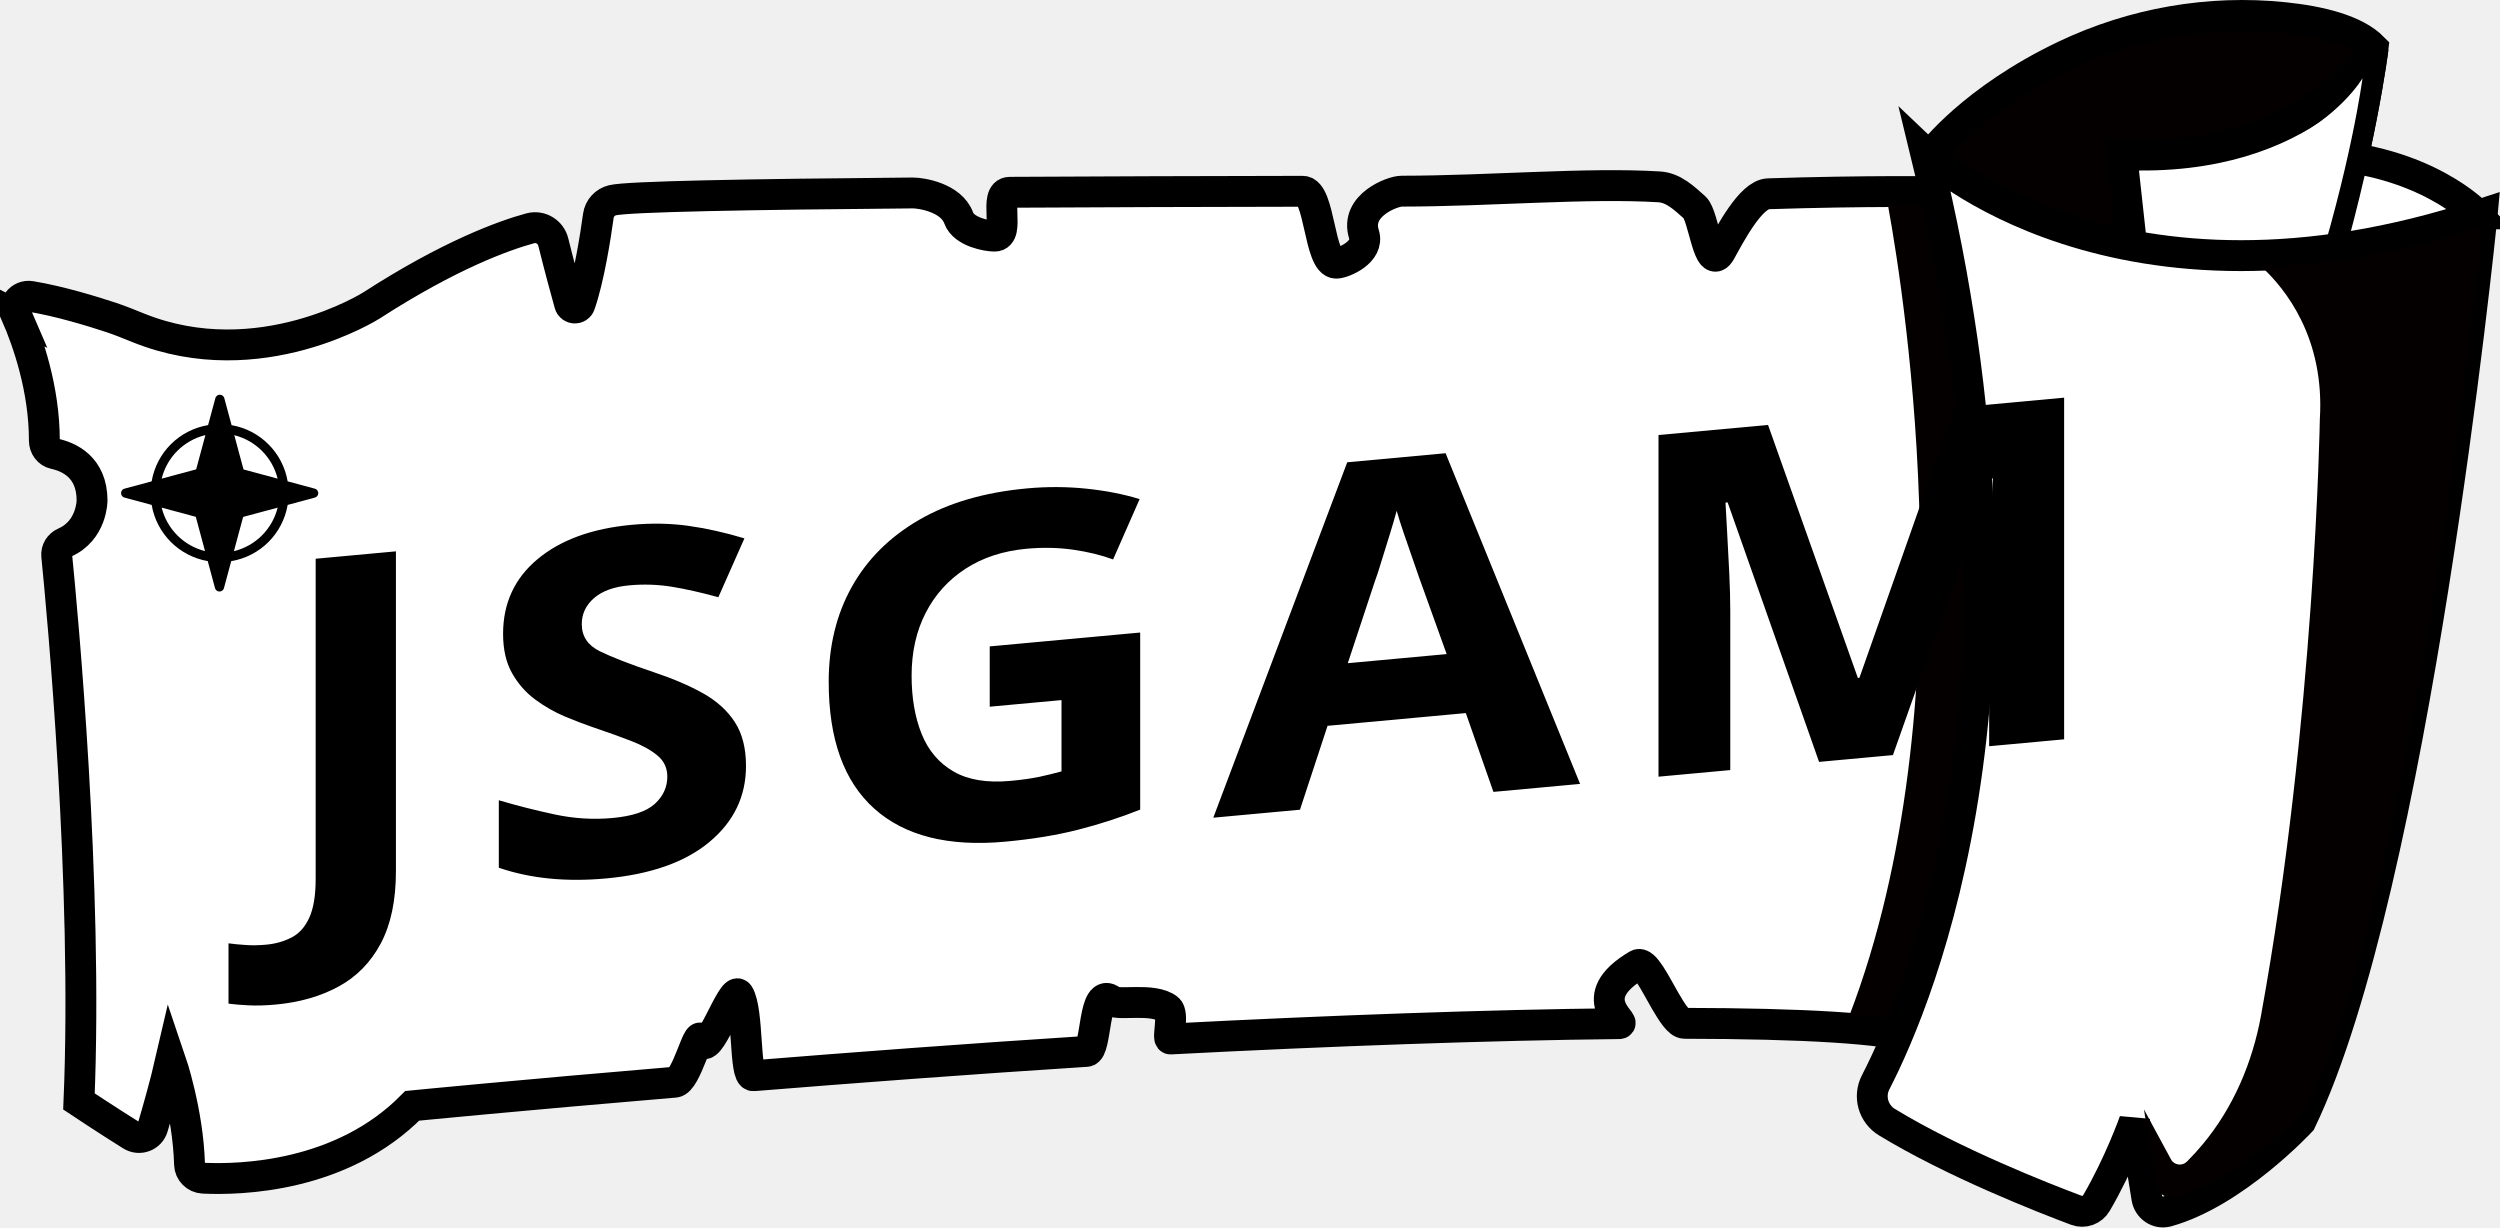
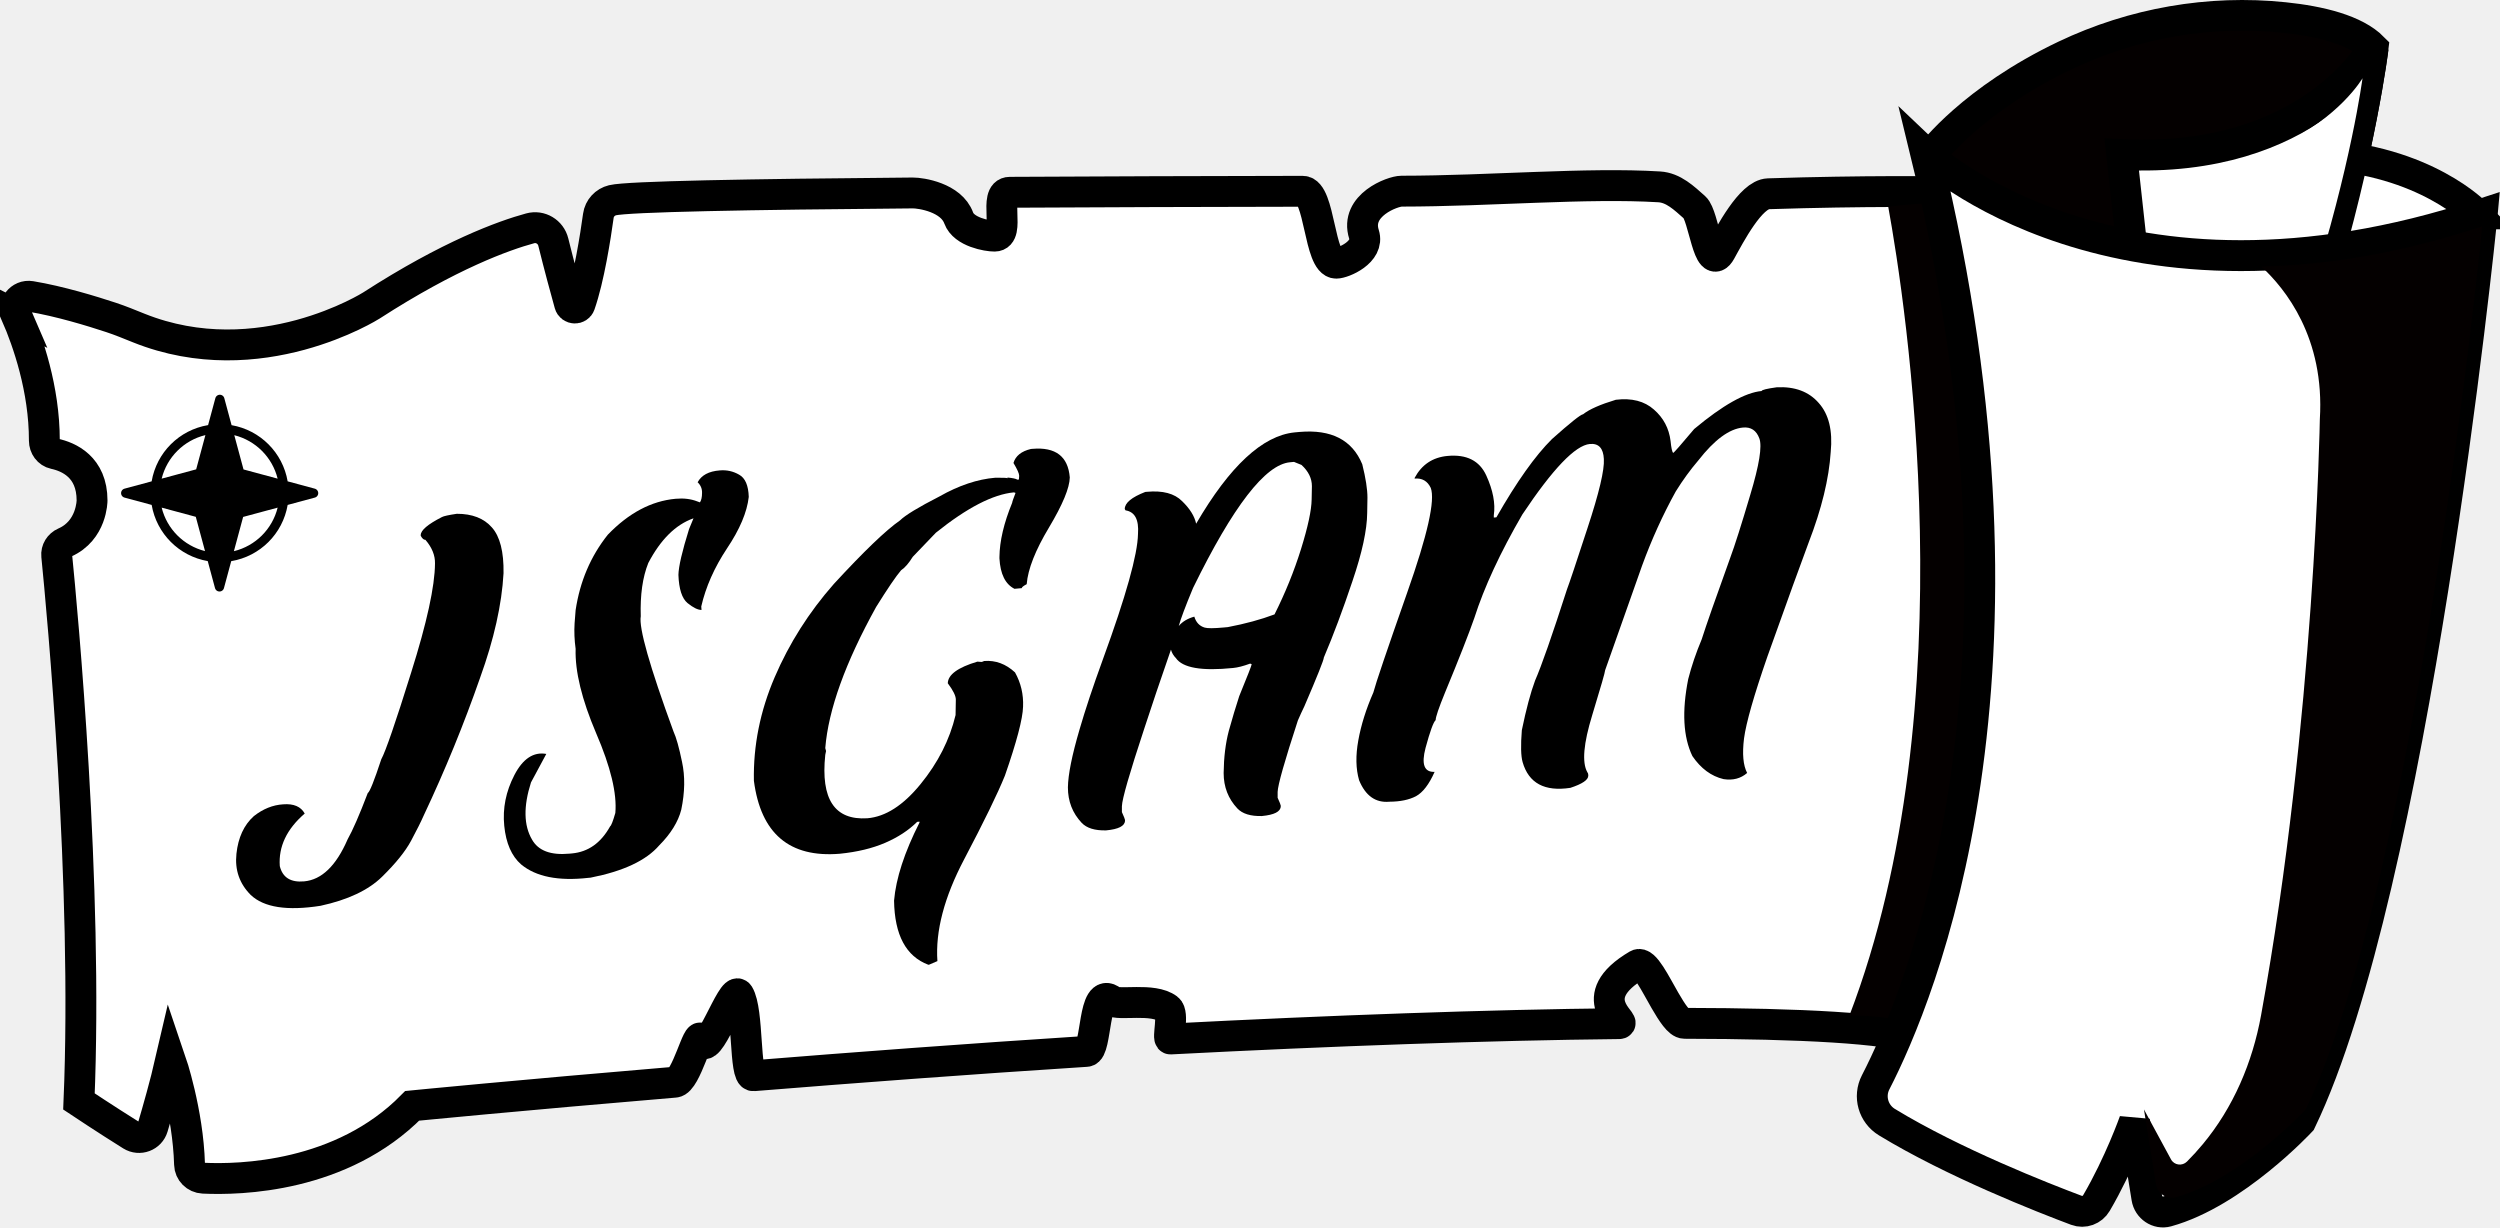
<svg xmlns="http://www.w3.org/2000/svg" xmlns:ns1="http://www.openswatchbook.org/uri/2009/osb" xmlns:xlink="http://www.w3.org/1999/xlink" enable-background="new 0 0 512 512" height="232.811" id="Spell_x5F_Scroll" version="1.1" viewBox="0 0 474.186 232.811" width="474.186" xml:space="preserve">
  <defs id="defs59">
    <linearGradient id="linearGradient887" ns1:paint="solid">
      <stop style="stop-color:#ffddcd;stop-opacity:1;" offset="0" id="stop885" />
    </linearGradient>
  </defs>
  <linearGradient gradientUnits="userSpaceOnUse" id="SVGID_1_" x1="65.335" x2="367.386" y1="188.097" y2="393.308">
    <stop offset="0.01" style="stop-color:#FFDDCD" id="stop2" />
    <stop offset="1" style="stop-color:#F79A80" id="stop4" />
  </linearGradient>
  <linearGradient gradientUnits="userSpaceOnUse" id="SVGID_2_" x1="286.225" x2="562.913" y1="204.067" y2="468.458" xlink:href="#SVGID_1_">
    <stop offset="0.01" style="stop-color:#FFDDCD" id="stop45" />
    <stop offset="1" style="stop-color:#F79A80" id="stop47" />
  </linearGradient>
-   <flowRoot xml:space="preserve" id="flowRoot1077" style="font-style:normal;font-weight:normal;font-size:40px;line-height:1.25;font-family:sans-serif;letter-spacing:0px;word-spacing:0px;fill:#000000;fill-opacity:1;stroke:none" transform="translate(-19.95246,-104.8927)">
-     <flowRegion id="flowRegion1079">
-       <rect id="rect1081" width="470.78" height="162.712" x="190.915" y="193.085" />
-     </flowRegion>
-     <flowPara id="flowPara1083" />
-   </flowRoot>
-   <g id="g1167" transform="matrix(0.5854264,0,0,0.5854264,-26.84259,-20.45671)">
-     <g id="g1202" transform="translate(-5.558747,-22.23499)">
-       <g id="g857">
-         <g id="g871">
-           <path d="m 56.727,159.284 c 3.669,8.513 9.077,23.904 9.053,40.645 -0.003,2.011 1.292,3.834 3.258,4.256 4.574,0.979 12.198,4.247 12.198,15.139 0,0 0,9.762 -8.884,13.65 -1.684,0.736 -2.75,2.422 -2.567,4.25 1.805,18.046 10.158,106.854 7.208,176.821 0,0 8.652,5.768 16.974,10.964 2.614,1.632 6.063,0.344 6.936,-2.611 1.631,-5.515 4.064,-14.063 5.793,-21.555 0,0 5.652,16.554 6.122,33.596 0.067,2.421 2.012,4.35 4.432,4.465 11.832,0.563 44.852,-0.203 67.712,-23.444 0,0 34.267,-3.382 85.134,-7.66 3.657,-0.308 7.636,-17.551 8.511,-13.817 1.745,7.449 10.17,-17.782 12.14,-14.555 3.243,5.313 1.75,26.52 4.76,26.277 32.457,-2.622 69.6,-5.414 107.931,-7.883 3.459,-0.223 1.978,-21.499 8.233,-16.389 2.059,1.682 13.212,-1.106 18.105,2.573 2.088,1.569 -0.266,9.853 0.871,9.794 51.821,-2.683 103.136,-4.529 145.348,-4.971 2.753,-0.029 -12.22,-8.381 5.972,-19.052 2.208,-1.295 5.797,6.233 8.889,11.559 2.292,3.949 4.504,7.39 6.3,7.393 37.934,0.062 65.729,1.561 75.338,5.028 0,0 57.257,-103.985 7.382,-274.456 0,0 -24.227,-0.364 -55.547,0.657 -5.703,0.186 -12.44,13.218 -15.467,18.675 -3.904,7.037 -5.407,-11.597 -8.387,-14.239 -3.437,-3.049 -6.876,-6.395 -11.491,-6.675 -23.517,-1.426 -54.693,1.373 -83.492,1.395 -2.853,0.002 -15.164,4.544 -12.161,13.985 1.836,5.771 -6.786,9.349 -8.99,9.352 -5.586,0.007 -5.229,-23.308 -10.847,-23.298 -32.351,0.053 -64.97,0.154 -94.927,0.326 -5.527,0.032 0.426,14.168 -4.902,14.204 -2.306,0.016 -9.983,-1.29 -11.643,-5.878 -2.4,-6.633 -12.178,-8.132 -14.912,-8.11 -53.015,0.436 -92.319,1.166 -97.235,2.362 -2.428,0.591 -4.262,2.57 -4.603,5.045 -0.921,6.686 -3.036,20.308 -5.986,28.737 -0.559,1.599 -2.856,1.497 -3.31,-0.134 -1.31,-4.705 -3.392,-12.349 -5.303,-20.092 -0.825,-3.34 -4.181,-5.364 -7.5,-4.457 -8.589,2.348 -26.073,8.633 -51.411,24.99 0,0 -36.283,23.009 -75.414,7.301 -2.973,-1.193 -5.908,-2.412 -8.949,-3.419 -6.126,-2.027 -16.693,-5.262 -26.005,-6.807 -3.394,-0.564 -6.028,2.905 -4.665,6.064 z" id="path7" style="opacity:1;fill:#ffffff;fill-opacity:1;stroke:#000000;stroke-width:10;stroke-miterlimit:4;stroke-dasharray:none;stroke-opacity:1" />
-           <g id="g1057" transform="translate(400)">
-             <path style="fill:#040000;fill-opacity:1;stroke:none;stroke-width:0.983;stroke-opacity:1" id="path9" d="m 275.369,390.112 c 0,0 57.906,-102.491 8.031,-267.287 0,0 -8.926,-0.109 -20.213,1.34 5.65,31.035 25.88,161.602 -12.577,262.044 8.101,-0.104 16.456,1.006 24.759,3.903 z" />
-             <path style="fill:#040000;fill-opacity:1;stroke:#000000;stroke-width:9.931;stroke-miterlimit:4;stroke-dasharray:none;stroke-opacity:1" id="path37" d="m 277.374,106.938 c 0,0 13.024,-17.457 43.094,-31.779 22.094,-10.522 46.727,-14.84 71.01,-12.31 11.631,1.212 23.054,3.977 28.821,9.825 0,0 -3.932,32.563 -17.695,79.082 -9.9e-4,0 -95.138,9.381 -125.23,-44.818 z" />
-             <path style="fill:#ffffff;fill-opacity:1;stroke:#000000;stroke-width:9.857;stroke-miterlimit:4;stroke-dasharray:none;stroke-opacity:1" id="path41" d="m 453.89,126.531 c 0,0 -16.632,-17.622 -51.508,-19.271 l -8.155,45.116 c 9.7e-4,0 47.563,-1.071 59.662,-25.845 z" />
-             <path style="fill:#ffffff;fill-opacity:1;stroke:#000000;stroke-width:10;stroke-miterlimit:4;stroke-dasharray:none;stroke-opacity:1" id="path39" d="m 338.829,107.26 4.513,41.156 c 30.76,6.067 59.014,3.339 59.014,3.339 13.956,-46.519 17.943,-79.081 17.943,-79.081 0,0 -20.267,37.549 -81.47,34.586 z" />
-             <path style="fill:#ffffff;fill-opacity:1;stroke:none;stroke-width:0.906;stroke-opacity:1" id="path43" d="m 390.135,104.269 c -2.678,12.73 -8.835,31.363 -23.752,47.39 19.186,1.471 33.67,0.17 33.67,0.17 13.063,-40.768 16.794,-69.305 16.794,-69.305 0,0 -7.355,12.744 -26.712,21.745 z" />
-             <path style="fill:#ffffff;fill-opacity:1;stroke:#000000;stroke-width:10;stroke-miterlimit:4;stroke-dasharray:none;stroke-opacity:1" id="path50" d="m 275.369,106.938 c 0,0 61.723,58.783 180.271,19.594 0,0 -0.007,0.069 -0.021,0.205 -0.753,7.475 -22.197,217.696 -58.763,293.713 0,0 -21.566,23.226 -43.328,29.226 -3.007,0.829 -6.047,-1.267 -6.544,-4.346 l -4.013,-24.88 c 0,0 -4.845,13.729 -12.336,26.521 -1.318,2.251 -4.04,3.252 -6.483,2.337 -10.654,-3.988 -39.778,-15.392 -61.392,-28.563 -4.424,-2.695 -6.023,-8.305 -3.65,-12.908 14.403,-27.934 57.653,-131.19 16.259,-300.899 z" />
-             <path style="fill:#040000;fill-opacity:1;stroke-width:0.973" id="path52" d="m 384.053,143.532 c 7.773,7.145 20.619,23.078 18.968,49.512 0,0 -1.57,97.13 -19.042,193.09 -2.781,15.277 -8.97,29.863 -18.905,41.792 -1.565,1.88 -3.258,3.752 -5.085,5.582 -1.55,1.554 -4.144,1.23 -5.189,-0.7 l -8.763,-16.183 3.904,24.219 c 0.483,2.997 3.441,5.038 6.366,4.232 21.169,-5.841 42.148,-28.45 42.148,-28.45 36.216,-75.343 57.183,-286.117 57.183,-286.117 -26.906,8.902 -50.76,12.567 -71.586,13.023 z" />
-           </g>
-           <path d="m 154.502,217.096 c 0.004,-0.034 0.007,-0.068 0.008,-0.102 0,-0.015 0.004,-0.028 0.004,-0.042 0,-0.014 -0.004,-0.028 -0.004,-0.042 -0.001,-0.034 -0.004,-0.068 -0.008,-0.102 -0.003,-0.037 -0.008,-0.074 -0.014,-0.11 -0.006,-0.032 -0.012,-0.063 -0.02,-0.094 -0.003,-0.014 -0.003,-0.028 -0.007,-0.042 -0.004,-0.016 -0.012,-0.029 -0.017,-0.044 -0.01,-0.033 -0.021,-0.065 -0.033,-0.098 -0.014,-0.033 -0.026,-0.065 -0.041,-0.098 -0.014,-0.027 -0.026,-0.054 -0.04,-0.081 -0.015,-0.027 -0.031,-0.053 -0.048,-0.08 -0.019,-0.03 -0.038,-0.06 -0.059,-0.088 -0.019,-0.025 -0.036,-0.05 -0.056,-0.073 -0.02,-0.023 -0.04,-0.046 -0.062,-0.068 -0.023,-0.025 -0.048,-0.05 -0.074,-0.074 -0.021,-0.021 -0.044,-0.042 -0.067,-0.061 -0.023,-0.019 -0.049,-0.038 -0.073,-0.056 -0.029,-0.021 -0.058,-0.04 -0.088,-0.059 -0.026,-0.017 -0.054,-0.033 -0.081,-0.048 -0.026,-0.014 -0.053,-0.027 -0.08,-0.039 -0.031,-0.015 -0.063,-0.028 -0.096,-0.041 -0.033,-0.013 -0.067,-0.024 -0.102,-0.035 -0.015,-0.004 -0.027,-0.012 -0.042,-0.016 l -8.796,-2.372 c -1.6,-9.299 -8.868,-16.583 -18.165,-18.201 l -2.358,-8.749 c -0.004,-0.015 -0.012,-0.028 -0.017,-0.043 -0.01,-0.034 -0.021,-0.066 -0.033,-0.099 -0.014,-0.034 -0.027,-0.067 -0.042,-0.099 -0.013,-0.026 -0.025,-0.052 -0.038,-0.077 -0.016,-0.028 -0.031,-0.055 -0.049,-0.082 -0.02,-0.031 -0.039,-0.062 -0.062,-0.091 -0.017,-0.023 -0.033,-0.046 -0.051,-0.068 -0.021,-0.024 -0.042,-0.047 -0.063,-0.071 -0.024,-0.026 -0.05,-0.052 -0.077,-0.076 -0.021,-0.019 -0.041,-0.039 -0.063,-0.057 -0.024,-0.02 -0.05,-0.039 -0.075,-0.058 -0.03,-0.021 -0.061,-0.041 -0.091,-0.061 -0.025,-0.016 -0.05,-0.031 -0.076,-0.045 -0.026,-0.014 -0.054,-0.028 -0.082,-0.041 -0.032,-0.015 -0.064,-0.029 -0.099,-0.042 -0.031,-0.01 -0.064,-0.02 -0.096,-0.031 -0.016,-0.004 -0.028,-0.013 -0.044,-0.017 -0.014,-0.004 -0.028,-0.003 -0.042,-0.007 -0.031,-0.007 -0.062,-0.014 -0.093,-0.019 -0.036,-0.006 -0.072,-0.011 -0.109,-0.015 -0.036,-0.003 -0.071,-0.006 -0.106,-0.007 -0.014,0 -0.026,-0.004 -0.039,-0.004 -0.014,0 -0.027,0.004 -0.042,0.004 -0.033,0.001 -0.066,0.003 -0.1,0.007 -0.041,0.003 -0.08,0.009 -0.119,0.016 -0.03,0.005 -0.059,0.011 -0.088,0.019 -0.014,0.003 -0.028,0.003 -0.042,0.007 -0.014,0.004 -0.025,0.011 -0.039,0.015 -0.037,0.011 -0.073,0.023 -0.109,0.038 -0.031,0.012 -0.062,0.025 -0.092,0.039 -0.026,0.012 -0.051,0.024 -0.076,0.037 -0.03,0.016 -0.06,0.034 -0.089,0.052 -0.029,0.018 -0.056,0.037 -0.084,0.057 -0.023,0.017 -0.047,0.034 -0.07,0.053 -0.026,0.021 -0.05,0.043 -0.074,0.066 -0.025,0.023 -0.048,0.047 -0.072,0.072 -0.02,0.021 -0.04,0.042 -0.059,0.065 -0.021,0.025 -0.04,0.051 -0.059,0.078 -0.021,0.028 -0.04,0.057 -0.059,0.087 -0.016,0.026 -0.031,0.051 -0.046,0.078 -0.015,0.027 -0.028,0.055 -0.041,0.083 -0.015,0.032 -0.028,0.064 -0.041,0.097 -0.013,0.032 -0.023,0.064 -0.034,0.098 -0.004,0.015 -0.013,0.028 -0.017,0.044 l -2.353,8.726 c -9.361,1.574 -16.68,8.867 -18.288,18.223 l -8.798,2.372 c -0.015,0.004 -0.027,0.012 -0.042,0.016 -0.035,0.01 -0.069,0.022 -0.103,0.035 -0.032,0.012 -0.063,0.025 -0.095,0.04 -0.026,0.012 -0.052,0.024 -0.078,0.038 -0.03,0.016 -0.058,0.033 -0.086,0.051 -0.029,0.018 -0.058,0.037 -0.085,0.058 -0.024,0.018 -0.048,0.034 -0.07,0.053 -0.025,0.021 -0.049,0.043 -0.073,0.065 -0.025,0.023 -0.048,0.047 -0.072,0.072 -0.02,0.021 -0.04,0.042 -0.059,0.065 -0.021,0.025 -0.04,0.051 -0.059,0.078 -0.021,0.028 -0.04,0.057 -0.058,0.087 -0.016,0.026 -0.031,0.051 -0.046,0.077 -0.015,0.027 -0.028,0.055 -0.041,0.083 -0.015,0.032 -0.028,0.064 -0.041,0.097 -0.009,0.032 -0.02,0.064 -0.03,0.097 -0.004,0.015 -0.013,0.028 -0.017,0.044 -0.004,0.014 -0.003,0.028 -0.007,0.042 -0.007,0.031 -0.014,0.062 -0.019,0.094 -0.006,0.037 -0.011,0.073 -0.015,0.11 -0.003,0.034 -0.006,0.068 -0.007,0.102 0,0.015 -0.004,0.028 -0.004,0.042 0,0.014 0.004,0.028 0.004,0.042 10e-4,0.034 0.003,0.068 0.007,0.102 0.004,0.037 0.008,0.074 0.015,0.11 0.005,0.032 0.012,0.063 0.019,0.094 0.003,0.014 0.003,0.028 0.007,0.042 0.003,0.01 0.01,0.018 0.013,0.028 0.011,0.039 0.023,0.076 0.037,0.114 0.018,0.046 0.039,0.09 0.061,0.134 0.021,0.042 0.042,0.084 0.067,0.124 0.011,0.017 0.018,0.035 0.029,0.051 0.004,0.006 0.009,0.011 0.013,0.016 0.013,0.019 0.028,0.033 0.042,0.051 0.03,0.039 0.06,0.076 0.093,0.112 0.032,0.034 0.066,0.065 0.102,0.097 0.028,0.024 0.053,0.051 0.083,0.074 0.007,0.006 0.016,0.01 0.024,0.015 0.002,0.002 0.005,0.003 0.007,0.005 0.04,0.029 0.082,0.054 0.124,0.078 0.041,0.024 0.081,0.048 0.125,0.068 0.039,0.018 0.079,0.032 0.119,0.047 0.021,0.008 0.041,0.015 0.062,0.021 0.02,0.007 0.038,0.017 0.059,0.022 l 8.798,2.372 c 1.599,9.3 8.868,16.584 18.165,18.202 l 2.358,8.747 c 0.003,0.011 0.01,0.018 0.013,0.028 0.011,0.038 0.023,0.076 0.037,0.114 0.018,0.046 0.039,0.09 0.061,0.134 0.021,0.042 0.042,0.084 0.067,0.124 0.011,0.017 0.018,0.035 0.029,0.051 0.004,0.006 0.009,0.011 0.013,0.016 0.013,0.019 0.028,0.033 0.042,0.051 0.03,0.039 0.06,0.076 0.093,0.112 0.032,0.034 0.066,0.065 0.102,0.097 0.028,0.024 0.053,0.051 0.083,0.074 0.007,0.006 0.016,0.01 0.024,0.015 0.002,0.002 0.005,0.003 0.007,0.005 0.04,0.029 0.082,0.054 0.124,0.078 0.041,0.024 0.081,0.048 0.125,0.068 0.039,0.018 0.079,0.032 0.119,0.047 0.021,0.008 0.041,0.015 0.062,0.021 0.02,0.007 0.038,0.017 0.059,0.022 0.012,0.003 0.023,0.002 0.035,0.005 0.114,0.027 0.231,0.047 0.354,0.047 0,0 0.001,0 0.001,0 v 0 0 0 0 c 0,0 0.001,0 0.001,0 0.123,0 0.24,-0.02 0.354,-0.047 0.012,-0.003 0.023,-0.002 0.035,-0.005 0.021,-0.006 0.039,-0.016 0.059,-0.022 0.021,-0.007 0.041,-0.014 0.062,-0.021 0.041,-0.015 0.08,-0.029 0.118,-0.047 0.045,-0.021 0.085,-0.044 0.127,-0.068 0.041,-0.024 0.083,-0.049 0.122,-0.078 0.003,-0.002 0.006,-0.003 0.009,-0.005 0.007,-0.006 0.016,-0.009 0.022,-0.015 0.03,-0.023 0.056,-0.05 0.084,-0.075 0.034,-0.031 0.068,-0.062 0.1,-0.095 0.034,-0.037 0.064,-0.075 0.095,-0.114 0.013,-0.018 0.028,-0.032 0.041,-0.05 0.004,-0.006 0.009,-0.01 0.012,-0.016 0.012,-0.016 0.019,-0.034 0.029,-0.051 0.025,-0.04 0.047,-0.082 0.068,-0.125 0.021,-0.044 0.042,-0.087 0.06,-0.133 0.015,-0.037 0.026,-0.075 0.038,-0.114 0.003,-0.011 0.01,-0.018 0.013,-0.028 l 2.353,-8.727 c 9.361,-1.573 16.681,-8.865 18.288,-18.223 l 8.798,-2.372 c 0.021,-0.006 0.038,-0.016 0.059,-0.022 0.021,-0.007 0.041,-0.014 0.062,-0.021 0.04,-0.015 0.08,-0.029 0.118,-0.047 0.045,-0.021 0.085,-0.044 0.127,-0.068 0.041,-0.024 0.083,-0.049 0.122,-0.078 0.003,-0.002 0.006,-0.003 0.009,-0.005 0.007,-0.006 0.016,-0.009 0.022,-0.015 0.03,-0.023 0.056,-0.05 0.084,-0.075 0.034,-0.031 0.068,-0.062 0.1,-0.095 0.034,-0.037 0.064,-0.075 0.095,-0.114 0.013,-0.018 0.028,-0.032 0.041,-0.05 0.004,-0.006 0.009,-0.01 0.012,-0.016 0.012,-0.016 0.019,-0.034 0.029,-0.051 0.025,-0.04 0.047,-0.082 0.068,-0.125 0.021,-0.044 0.042,-0.087 0.06,-0.133 0.015,-0.038 0.026,-0.076 0.038,-0.114 0.003,-0.01 0.01,-0.018 0.013,-0.028 0.004,-0.014 0.004,-0.028 0.007,-0.042 0.008,-0.031 0.014,-0.062 0.02,-0.094 -0.001,-0.034 0.004,-0.07 0.007,-0.107 z m -13.139,-4.839 -11.054,-2.98 -2.993,-11.101 c 6.922,1.735 12.329,7.154 14.047,14.081 z m -23.402,-14.113 -2.992,11.098 -11.181,3.015 c 1.729,-6.98 7.186,-12.414 14.173,-14.113 z m -14.172,23.501 11.054,2.98 2.993,11.101 c -6.923,-1.735 -12.329,-7.154 -14.047,-14.081 z m 23.402,14.113 2.992,-11.098 11.181,-3.015 c -1.729,6.98 -7.186,12.415 -14.173,14.113 z" id="path2" style="fill:#000000;fill-opacity:1" />
-           <text xml:space="preserve" style="font-style:normal;font-variant:normal;font-weight:bold;font-stretch:normal;font-size:163.408px;line-height:1.25;font-family:Elley;-inkscape-font-specification:'Elley Bold';letter-spacing:0.171px;word-spacing:0px;fill:#000000;fill-opacity:1;stroke:none;stroke-width:4.085" x="131.109" y="382.661" id="text1087" transform="matrix(1.053994,-0.09709638,0,0.9487717,0,0)">
-             <tspan id="tspan1085" x="131.109" y="382.661" style="font-style:normal;font-variant:normal;font-weight:bold;font-stretch:normal;font-family:Elley;-inkscape-font-specification:'Elley Bold';letter-spacing:9.398px;word-spacing:0px;fill:#000000;fill-opacity:1;stroke:none;stroke-width:7.569;stroke-miterlimit:4;stroke-dasharray:none;stroke-opacity:1" transform="matrix(1.158836,0.0162551,0,1,-27.36991,-2.80101)">JSGAM</tspan>
-           </text>
-         </g>
+   <g id="g1167" transform="matrix(0.5854264,0,0,0.5854264,-30.09682,-33.47366)" style="display:inline">
+     <g id="g871" style="display:inline">
+       <path d="m 56.727,159.284 c 3.669,8.513 9.077,23.904 9.053,40.645 -0.003,2.011 1.292,3.834 3.258,4.256 4.574,0.979 12.198,4.247 12.198,15.139 0,0 0,9.762 -8.884,13.65 -1.684,0.736 -2.75,2.422 -2.567,4.25 1.805,18.046 10.158,106.854 7.208,176.821 0,0 8.652,5.768 16.974,10.964 2.614,1.632 6.063,0.344 6.936,-2.611 1.631,-5.515 4.064,-14.063 5.793,-21.555 0,0 5.652,16.554 6.122,33.596 0.067,2.421 2.012,4.35 4.432,4.465 11.832,0.563 44.852,-0.203 67.712,-23.444 0,0 34.267,-3.382 85.134,-7.66 3.657,-0.308 7.636,-17.551 8.511,-13.817 1.745,7.449 10.17,-17.782 12.14,-14.555 3.243,5.313 1.75,26.52 4.76,26.277 32.457,-2.622 69.6,-5.414 107.931,-7.883 3.459,-0.223 1.978,-21.499 8.233,-16.389 2.059,1.682 13.212,-1.106 18.105,2.573 2.088,1.569 -0.266,9.853 0.871,9.794 51.821,-2.683 103.136,-4.529 145.348,-4.971 2.753,-0.029 -12.22,-8.381 5.972,-19.052 2.208,-1.295 5.797,6.233 8.889,11.559 2.292,3.949 4.504,7.39 6.3,7.393 37.934,0.062 65.729,1.561 75.338,5.028 0,0 57.257,-103.985 7.382,-274.456 0,0 -24.227,-0.364 -55.547,0.657 -5.703,0.186 -12.44,13.218 -15.467,18.675 -3.904,7.037 -5.407,-11.597 -8.387,-14.239 -3.437,-3.049 -6.876,-6.395 -11.491,-6.675 -23.517,-1.426 -54.693,1.373 -83.492,1.395 -2.853,0.002 -15.164,4.544 -12.161,13.985 1.836,5.771 -6.786,9.349 -8.99,9.352 -5.586,0.007 -5.229,-23.308 -10.847,-23.298 -32.351,0.053 -64.97,0.154 -94.927,0.326 -5.527,0.032 0.426,14.168 -4.902,14.204 -2.306,0.016 -9.983,-1.29 -11.643,-5.878 -2.4,-6.633 -12.178,-8.132 -14.912,-8.11 -53.015,0.436 -92.319,1.166 -97.235,2.362 -2.428,0.591 -4.262,2.57 -4.603,5.045 -0.921,6.686 -3.036,20.308 -5.986,28.737 -0.559,1.599 -2.856,1.497 -3.31,-0.134 -1.31,-4.705 -3.392,-12.349 -5.303,-20.092 -0.825,-3.34 -4.181,-5.364 -7.5,-4.457 -8.589,2.348 -26.073,8.633 -51.411,24.99 0,0 -36.283,23.009 -75.414,7.301 -2.973,-1.193 -5.908,-2.412 -8.949,-3.419 -6.126,-2.027 -16.693,-5.262 -26.005,-6.807 -3.394,-0.564 -6.028,2.905 -4.665,6.064 z" id="path7" style="opacity:1;fill:#ffffff;fill-opacity:1;stroke:#000000;stroke-width:10;stroke-miterlimit:4;stroke-dasharray:none;stroke-opacity:1" />
+       <g id="g1057" transform="translate(400)">
+         <path style="fill:#040000;fill-opacity:1;stroke:none;stroke-width:0.983;stroke-opacity:1" id="path9" d="m 275.369,390.112 c 0,0 57.906,-102.491 8.031,-267.287 0,0 -8.926,-0.109 -20.213,1.34 5.65,31.035 25.88,161.602 -12.577,262.044 8.101,-0.104 16.456,1.006 24.759,3.903 z" />
+         <path style="fill:#040000;fill-opacity:1;stroke:#000000;stroke-width:9.931;stroke-miterlimit:4;stroke-dasharray:none;stroke-opacity:1" id="path37" d="m 277.374,106.938 c 0,0 13.024,-17.457 43.094,-31.779 22.094,-10.522 46.727,-14.84 71.01,-12.31 11.631,1.212 23.054,3.977 28.821,9.825 0,0 -3.932,32.563 -17.695,79.082 -9.9e-4,0 -95.138,9.381 -125.23,-44.818 z" />
+         <path style="fill:#ffffff;fill-opacity:1;stroke:#000000;stroke-width:9.857;stroke-miterlimit:4;stroke-dasharray:none;stroke-opacity:1" id="path41" d="m 453.89,126.531 c 0,0 -16.632,-17.622 -51.508,-19.271 l -8.155,45.116 c 9.7e-4,0 47.563,-1.071 59.662,-25.845 z" />
+         <path style="fill:#ffffff;fill-opacity:1;stroke:#000000;stroke-width:10;stroke-miterlimit:4;stroke-dasharray:none;stroke-opacity:1" id="path39" d="m 338.829,107.26 4.513,41.156 c 30.76,6.067 59.014,3.339 59.014,3.339 13.956,-46.519 17.943,-79.081 17.943,-79.081 0,0 -20.267,37.549 -81.47,34.586 z" />
+         <path style="fill:#ffffff;fill-opacity:1;stroke:none;stroke-width:0.906;stroke-opacity:1" id="path43" d="m 390.135,104.269 c -2.678,12.73 -8.835,31.363 -23.752,47.39 19.186,1.471 33.67,0.17 33.67,0.17 13.063,-40.768 16.794,-69.305 16.794,-69.305 0,0 -7.355,12.744 -26.712,21.745 z" />
+         <path style="fill:#ffffff;fill-opacity:1;stroke:#000000;stroke-width:10;stroke-miterlimit:4;stroke-dasharray:none;stroke-opacity:1" id="path50" d="m 275.369,106.938 c 0,0 61.723,58.783 180.271,19.594 0,0 -0.007,0.069 -0.021,0.205 -0.753,7.475 -22.197,217.696 -58.763,293.713 0,0 -21.566,23.226 -43.328,29.226 -3.007,0.829 -6.047,-1.267 -6.544,-4.346 l -4.013,-24.88 c 0,0 -4.845,13.729 -12.336,26.521 -1.318,2.251 -4.04,3.252 -6.483,2.337 -10.654,-3.988 -39.778,-15.392 -61.392,-28.563 -4.424,-2.695 -6.023,-8.305 -3.65,-12.908 14.403,-27.934 57.653,-131.19 16.259,-300.899 z" />
+         <path style="fill:#040000;fill-opacity:1;stroke-width:0.973" id="path52" d="m 384.053,143.532 c 7.773,7.145 20.619,23.078 18.968,49.512 0,0 -1.57,97.13 -19.042,193.09 -2.781,15.277 -8.97,29.863 -18.905,41.792 -1.565,1.88 -3.258,3.752 -5.085,5.582 -1.55,1.554 -4.144,1.23 -5.189,-0.7 l -8.763,-16.183 3.904,24.219 c 0.483,2.997 3.441,5.038 6.366,4.232 21.169,-5.841 42.148,-28.45 42.148,-28.45 36.216,-75.343 57.183,-286.117 57.183,-286.117 -26.906,8.902 -50.76,12.567 -71.586,13.023 z" />
+       </g>
+       <path d="m 154.502,217.096 c 0.004,-0.034 0.007,-0.068 0.008,-0.102 0,-0.015 0.004,-0.028 0.004,-0.042 0,-0.014 -0.004,-0.028 -0.004,-0.042 -0.001,-0.034 -0.004,-0.068 -0.008,-0.102 -0.003,-0.037 -0.008,-0.074 -0.014,-0.11 -0.006,-0.032 -0.012,-0.063 -0.02,-0.094 -0.003,-0.014 -0.003,-0.028 -0.007,-0.042 -0.004,-0.016 -0.012,-0.029 -0.017,-0.044 -0.01,-0.033 -0.021,-0.065 -0.033,-0.098 -0.014,-0.033 -0.026,-0.065 -0.041,-0.098 -0.014,-0.027 -0.026,-0.054 -0.04,-0.081 -0.015,-0.027 -0.031,-0.053 -0.048,-0.08 -0.019,-0.03 -0.038,-0.06 -0.059,-0.088 -0.019,-0.025 -0.036,-0.05 -0.056,-0.073 -0.02,-0.023 -0.04,-0.046 -0.062,-0.068 -0.023,-0.025 -0.048,-0.05 -0.074,-0.074 -0.021,-0.021 -0.044,-0.042 -0.067,-0.061 -0.023,-0.019 -0.049,-0.038 -0.073,-0.056 -0.029,-0.021 -0.058,-0.04 -0.088,-0.059 -0.026,-0.017 -0.054,-0.033 -0.081,-0.048 -0.026,-0.014 -0.053,-0.027 -0.08,-0.039 -0.031,-0.015 -0.063,-0.028 -0.096,-0.041 -0.033,-0.013 -0.067,-0.024 -0.102,-0.035 -0.015,-0.004 -0.027,-0.012 -0.042,-0.016 l -8.796,-2.372 c -1.6,-9.299 -8.868,-16.583 -18.165,-18.201 l -2.358,-8.749 c -0.004,-0.015 -0.012,-0.028 -0.017,-0.043 -0.01,-0.034 -0.021,-0.066 -0.033,-0.099 -0.014,-0.034 -0.027,-0.067 -0.042,-0.099 -0.013,-0.026 -0.025,-0.052 -0.038,-0.077 -0.016,-0.028 -0.031,-0.055 -0.049,-0.082 -0.02,-0.031 -0.039,-0.062 -0.062,-0.091 -0.017,-0.023 -0.033,-0.046 -0.051,-0.068 -0.021,-0.024 -0.042,-0.047 -0.063,-0.071 -0.024,-0.026 -0.05,-0.052 -0.077,-0.076 -0.021,-0.019 -0.041,-0.039 -0.063,-0.057 -0.024,-0.02 -0.05,-0.039 -0.075,-0.058 -0.03,-0.021 -0.061,-0.041 -0.091,-0.061 -0.025,-0.016 -0.05,-0.031 -0.076,-0.045 -0.026,-0.014 -0.054,-0.028 -0.082,-0.041 -0.032,-0.015 -0.064,-0.029 -0.099,-0.042 -0.031,-0.01 -0.064,-0.02 -0.096,-0.031 -0.016,-0.004 -0.028,-0.013 -0.044,-0.017 -0.014,-0.004 -0.028,-0.003 -0.042,-0.007 -0.031,-0.007 -0.062,-0.014 -0.093,-0.019 -0.036,-0.006 -0.072,-0.011 -0.109,-0.015 -0.036,-0.003 -0.071,-0.006 -0.106,-0.007 -0.014,0 -0.026,-0.004 -0.039,-0.004 -0.014,0 -0.027,0.004 -0.042,0.004 -0.033,0.001 -0.066,0.003 -0.1,0.007 -0.041,0.003 -0.08,0.009 -0.119,0.016 -0.03,0.005 -0.059,0.011 -0.088,0.019 -0.014,0.003 -0.028,0.003 -0.042,0.007 -0.014,0.004 -0.025,0.011 -0.039,0.015 -0.037,0.011 -0.073,0.023 -0.109,0.038 -0.031,0.012 -0.062,0.025 -0.092,0.039 -0.026,0.012 -0.051,0.024 -0.076,0.037 -0.03,0.016 -0.06,0.034 -0.089,0.052 -0.029,0.018 -0.056,0.037 -0.084,0.057 -0.023,0.017 -0.047,0.034 -0.07,0.053 -0.026,0.021 -0.05,0.043 -0.074,0.066 -0.025,0.023 -0.048,0.047 -0.072,0.072 -0.02,0.021 -0.04,0.042 -0.059,0.065 -0.021,0.025 -0.04,0.051 -0.059,0.078 -0.021,0.028 -0.04,0.057 -0.059,0.087 -0.016,0.026 -0.031,0.051 -0.046,0.078 -0.015,0.027 -0.028,0.055 -0.041,0.083 -0.015,0.032 -0.028,0.064 -0.041,0.097 -0.013,0.032 -0.023,0.064 -0.034,0.098 -0.004,0.015 -0.013,0.028 -0.017,0.044 l -2.353,8.726 c -9.361,1.574 -16.68,8.867 -18.288,18.223 l -8.798,2.372 c -0.015,0.004 -0.027,0.012 -0.042,0.016 -0.035,0.01 -0.069,0.022 -0.103,0.035 -0.032,0.012 -0.063,0.025 -0.095,0.04 -0.026,0.012 -0.052,0.024 -0.078,0.038 -0.03,0.016 -0.058,0.033 -0.086,0.051 -0.029,0.018 -0.058,0.037 -0.085,0.058 -0.024,0.018 -0.048,0.034 -0.07,0.053 -0.025,0.021 -0.049,0.043 -0.073,0.065 -0.025,0.023 -0.048,0.047 -0.072,0.072 -0.02,0.021 -0.04,0.042 -0.059,0.065 -0.021,0.025 -0.04,0.051 -0.059,0.078 -0.021,0.028 -0.04,0.057 -0.058,0.087 -0.016,0.026 -0.031,0.051 -0.046,0.077 -0.015,0.027 -0.028,0.055 -0.041,0.083 -0.015,0.032 -0.028,0.064 -0.041,0.097 -0.009,0.032 -0.02,0.064 -0.03,0.097 -0.004,0.015 -0.013,0.028 -0.017,0.044 -0.004,0.014 -0.003,0.028 -0.007,0.042 -0.007,0.031 -0.014,0.062 -0.019,0.094 -0.006,0.037 -0.011,0.073 -0.015,0.11 -0.003,0.034 -0.006,0.068 -0.007,0.102 0,0.015 -0.004,0.028 -0.004,0.042 0,0.014 0.004,0.028 0.004,0.042 10e-4,0.034 0.003,0.068 0.007,0.102 0.004,0.037 0.008,0.074 0.015,0.11 0.005,0.032 0.012,0.063 0.019,0.094 0.003,0.014 0.003,0.028 0.007,0.042 0.003,0.01 0.01,0.018 0.013,0.028 0.011,0.039 0.023,0.076 0.037,0.114 0.018,0.046 0.039,0.09 0.061,0.134 0.021,0.042 0.042,0.084 0.067,0.124 0.011,0.017 0.018,0.035 0.029,0.051 0.004,0.006 0.009,0.011 0.013,0.016 0.013,0.019 0.028,0.033 0.042,0.051 0.03,0.039 0.06,0.076 0.093,0.112 0.032,0.034 0.066,0.065 0.102,0.097 0.028,0.024 0.053,0.051 0.083,0.074 0.007,0.006 0.016,0.01 0.024,0.015 0.002,0.002 0.005,0.003 0.007,0.005 0.04,0.029 0.082,0.054 0.124,0.078 0.041,0.024 0.081,0.048 0.125,0.068 0.039,0.018 0.079,0.032 0.119,0.047 0.021,0.008 0.041,0.015 0.062,0.021 0.02,0.007 0.038,0.017 0.059,0.022 l 8.798,2.372 c 1.599,9.3 8.868,16.584 18.165,18.202 l 2.358,8.747 c 0.003,0.011 0.01,0.018 0.013,0.028 0.011,0.038 0.023,0.076 0.037,0.114 0.018,0.046 0.039,0.09 0.061,0.134 0.021,0.042 0.042,0.084 0.067,0.124 0.011,0.017 0.018,0.035 0.029,0.051 0.004,0.006 0.009,0.011 0.013,0.016 0.013,0.019 0.028,0.033 0.042,0.051 0.03,0.039 0.06,0.076 0.093,0.112 0.032,0.034 0.066,0.065 0.102,0.097 0.028,0.024 0.053,0.051 0.083,0.074 0.007,0.006 0.016,0.01 0.024,0.015 0.002,0.002 0.005,0.003 0.007,0.005 0.04,0.029 0.082,0.054 0.124,0.078 0.041,0.024 0.081,0.048 0.125,0.068 0.039,0.018 0.079,0.032 0.119,0.047 0.021,0.008 0.041,0.015 0.062,0.021 0.02,0.007 0.038,0.017 0.059,0.022 0.012,0.003 0.023,0.002 0.035,0.005 0.114,0.027 0.231,0.047 0.354,0.047 0,0 0.001,0 0.001,0 v 0 0 0 0 c 0,0 0.001,0 0.001,0 0.123,0 0.24,-0.02 0.354,-0.047 0.012,-0.003 0.023,-0.002 0.035,-0.005 0.021,-0.006 0.039,-0.016 0.059,-0.022 0.021,-0.007 0.041,-0.014 0.062,-0.021 0.041,-0.015 0.08,-0.029 0.118,-0.047 0.045,-0.021 0.085,-0.044 0.127,-0.068 0.041,-0.024 0.083,-0.049 0.122,-0.078 0.003,-0.002 0.006,-0.003 0.009,-0.005 0.007,-0.006 0.016,-0.009 0.022,-0.015 0.03,-0.023 0.056,-0.05 0.084,-0.075 0.034,-0.031 0.068,-0.062 0.1,-0.095 0.034,-0.037 0.064,-0.075 0.095,-0.114 0.013,-0.018 0.028,-0.032 0.041,-0.05 0.004,-0.006 0.009,-0.01 0.012,-0.016 0.012,-0.016 0.019,-0.034 0.029,-0.051 0.025,-0.04 0.047,-0.082 0.068,-0.125 0.021,-0.044 0.042,-0.087 0.06,-0.133 0.015,-0.037 0.026,-0.075 0.038,-0.114 0.003,-0.011 0.01,-0.018 0.013,-0.028 l 2.353,-8.727 c 9.361,-1.573 16.681,-8.865 18.288,-18.223 l 8.798,-2.372 c 0.021,-0.006 0.038,-0.016 0.059,-0.022 0.021,-0.007 0.041,-0.014 0.062,-0.021 0.04,-0.015 0.08,-0.029 0.118,-0.047 0.045,-0.021 0.085,-0.044 0.127,-0.068 0.041,-0.024 0.083,-0.049 0.122,-0.078 0.003,-0.002 0.006,-0.003 0.009,-0.005 0.007,-0.006 0.016,-0.009 0.022,-0.015 0.03,-0.023 0.056,-0.05 0.084,-0.075 0.034,-0.031 0.068,-0.062 0.1,-0.095 0.034,-0.037 0.064,-0.075 0.095,-0.114 0.013,-0.018 0.028,-0.032 0.041,-0.05 0.004,-0.006 0.009,-0.01 0.012,-0.016 0.012,-0.016 0.019,-0.034 0.029,-0.051 0.025,-0.04 0.047,-0.082 0.068,-0.125 0.021,-0.044 0.042,-0.087 0.06,-0.133 0.015,-0.038 0.026,-0.076 0.038,-0.114 0.003,-0.01 0.01,-0.018 0.013,-0.028 0.004,-0.014 0.004,-0.028 0.007,-0.042 0.008,-0.031 0.014,-0.062 0.02,-0.094 -0.001,-0.034 0.004,-0.07 0.007,-0.107 z m -13.139,-4.839 -11.054,-2.98 -2.993,-11.101 c 6.922,1.735 12.329,7.154 14.047,14.081 z m -23.402,-14.113 -2.992,11.098 -11.181,3.015 c 1.729,-6.98 7.186,-12.414 14.173,-14.113 z m -14.172,23.501 11.054,2.98 2.993,11.101 c -6.923,-1.735 -12.329,-7.154 -14.047,-14.081 z m 23.402,14.113 2.992,-11.098 11.181,-3.015 c -1.729,6.98 -7.186,12.415 -14.173,14.113 z" id="path2" style="fill:#000000;fill-opacity:1" />
+       <g aria-label="JSGAM" transform="matrix(1.053994,-0.09709638,0,0.9487717,0,0)" style="font-style:normal;font-variant:normal;font-weight:bold;font-stretch:normal;font-size:163.408px;line-height:1.25;font-family:Elley;-inkscape-font-specification:'Elley Bold';letter-spacing:0.171px;word-spacing:0px;fill:#000000;fill-opacity:1;stroke:none;stroke-width:4.085" id="text1087">
+         <path d="m 155.604,362.874 q 2.394,-4.468 6.224,-15.24 0.878,-0.399 4.149,-11.091 1.995,-3.83 9.176,-28.644 7.261,-24.814 7.341,-36.543 0.08,-4.149 -2.952,-8.378 -0.718,0 -1.436,-1.516 v -0.239 q 0,-2.473 6.543,-5.505 0.798,-0.399 4.548,-0.638 7.101,0.718 10.772,5.745 3.75,5.027 3.591,16.038 -0.798,15.878 -7.181,34.868 -7.5,23.139 -17.314,45.24 -1.277,3.112 -3.91,8.298 -2.633,5.186 -8.936,11.41 -6.303,6.224 -18.91,7.979 -15.399,1.117 -21.463,-5.904 -5.186,-6.303 -4.388,-14.522 0.798,-8.218 5.346,-12.288 4.229,-3.271 9.016,-3.112 4.867,0.08 6.623,3.83 -8.298,7.101 -7.66,17.155 1.277,5.984 7.5,5.984 8.059,0 13.325,-12.926 z" style="font-style:normal;font-variant:normal;font-weight:bold;font-stretch:normal;font-family:Elley;-inkscape-font-specification:'Elley Bold';letter-spacing:9.398px;word-spacing:0px;fill:#000000;fill-opacity:1;stroke:none;stroke-width:7.569;stroke-miterlimit:4;stroke-dasharray:none;stroke-opacity:1" id="path2096" />
+         <path d="m 261.946,264.095 h -0.08 q -8.139,2.394 -13.804,13.804 -2.633,7.021 -2.314,17.953 -0.957,5.825 10.053,40.373 1.277,3.192 2.633,10.692 1.436,7.5 -0.239,16.277 -1.436,6.064 -6.782,11.49 -5.984,7.101 -21.064,8.857 h -0.718 q -13.804,0.319 -20.665,-6.702 -4.388,-4.708 -5.186,-13.724 -0.798,-9.016 3.112,-16.995 3.91,-7.979 9.814,-6.224 l -4.708,9.256 q -3.511,11.889 0.319,19.548 2.872,5.984 11.49,5.984 h 0.798 q 7.5,0 11.729,-8.059 0.479,-0.239 1.596,-4.388 0.798,-9.894 -5.904,-27.846 -6.622,-17.953 -6.303,-29.442 -0.559,-4.548 -0.319,-8.777 0.319,-4.229 0.319,-4.468 1.995,-14.522 9.894,-24.735 9.655,-10.133 20.825,-10.133 3.75,0 6.702,1.596 l 0.798,0.399 q 0.638,-1.037 0.638,-3.112 0.08,-2.154 -1.356,-3.83 1.755,-3.431 6.782,-3.351 3.192,0 5.984,2.075 2.793,1.995 2.952,7.899 -0.798,7.74 -6.702,16.915 -5.825,9.176 -7.899,18.99 0,0.399 0.08,1.197 -1.676,-0.16 -4.309,-2.793 -2.553,-2.633 -2.793,-9.894 0.08,-4.309 3.271,-15.32 z" style="font-style:normal;font-variant:normal;font-weight:bold;font-stretch:normal;font-family:Elley;-inkscape-font-specification:'Elley Bold';letter-spacing:9.398px;word-spacing:0px;fill:#000000;fill-opacity:1;stroke:none;stroke-width:7.569;stroke-miterlimit:4;stroke-dasharray:none;stroke-opacity:1" id="path2098" />
+         <path d="m 365.655,251.009 h 0.479 q 10.692,0.08 11.49,10.931 -0.08,5.346 -6.383,16.437 -6.303,11.011 -6.862,18.671 -1.516,0.718 -1.516,1.197 h -2.234 q -4.229,-2.793 -4.628,-10.851 v -0.479 q 0.08,-8.139 3.91,-18.112 0,-0.399 1.037,-3.271 l -0.479,-0.239 q -9.654,0 -24.017,11.33 l -7.101,7.5 q -1.835,3.112 -3.591,4.229 -2.394,2.872 -7.66,11.729 -14.202,27.049 -15.639,46.597 l 0.239,1.037 -0.239,1.277 q -2.154,22.501 12.926,22.979 8.378,0.08 16.357,-9.974 8.059,-10.133 10.772,-22.501 l 0.08,-5.266 q 0,-1.915 -2.473,-5.825 0.08,-4.388 9.096,-6.463 l 1.277,0.239 q 0.239,0 0.798,-0.239 5.266,0.08 9.495,4.867 2.713,5.665 2.473,11.968 -0.16,6.224 -5.585,22.979 -3.351,8.857 -12.527,27.288 -9.176,18.431 -8.218,33.91 l -2.553,0.957 h -0.239 q -10.293,-5.346 -10.532,-22.979 0.878,-11.33 7.819,-25.852 v -0.319 h -0.718 q -3.91,3.91 -9.814,6.144 -5.904,2.234 -13.963,2.314 -23.219,-0.239 -26.41,-27.607 -0.319,-18.032 6.383,-34.708 6.702,-16.676 18.192,-30.001 13.804,-15.24 20.346,-19.628 2.394,-2.394 12.128,-6.942 8.936,-4.708 17.155,-4.628 3.511,0.319 3.75,0.559 v -0.239 q 2.394,0.479 3.032,1.037 h 0.479 l 0.08,-1.277 q 0,-1.117 -1.755,-4.548 0.957,-3.511 5.346,-4.229 z" style="font-style:normal;font-variant:normal;font-weight:bold;font-stretch:normal;font-family:Elley;-inkscape-font-specification:'Elley Bold';letter-spacing:9.398px;word-spacing:0px;fill:#000000;fill-opacity:1;stroke:none;stroke-width:7.569;stroke-miterlimit:4;stroke-dasharray:none;stroke-opacity:1" id="path2100" />
+         <path d="m 411.118,316.117 q 1.676,-2.075 4.787,-2.713 0.798,3.032 3.192,4.069 1.277,0.559 5.825,0.559 h 1.277 q 8.059,-0.878 14.362,-2.872 4.947,-10.452 8.139,-21.463 3.192,-11.091 3.271,-16.596 l 0.08,-4.548 q 0,-3.989 -3.192,-7.58 l -2.314,-1.277 h -1.197 q -11.41,-0.08 -29.841,39.895 -3.511,9.016 -4.388,12.527 z m -10.612,33.99 q -6.782,22.102 -6.862,25.772 v 1.995 q 0.957,2.473 0.957,2.793 v 0.239 q -0.08,2.713 -5.825,2.713 -5.186,-0.399 -7.5,-3.351 -4.229,-5.426 -4.229,-12.527 0.08,-6.543 3.591,-19.469 2.633,-9.814 7.181,-23.219 10.612,-31.198 10.772,-41.65 0.479,-7.261 -3.83,-8.458 l -0.239,-0.479 q 0,-3.112 6.303,-5.186 h 0.479 q 7.341,0 10.851,4.309 3.591,4.229 4.309,8.139 15.479,-27.926 30.24,-28.086 h 1.516 q 14.681,0.08 19.309,13.006 1.596,7.261 1.596,11.569 l -0.08,5.266 q -0.08,8.697 -4.548,22.82 -4.388,14.123 -8.777,25.134 0,1.197 -5.984,16.038 -0.957,2.075 -1.995,4.628 -6.144,20.266 -6.224,23.777 v 1.995 q 0.957,2.473 0.957,2.793 v 0.239 q -0.08,2.713 -5.825,2.713 -5.186,-0.399 -7.5,-3.351 -4.229,-5.426 -4.229,-12.527 0.08,-8.059 1.596,-14.282 1.596,-6.224 3.192,-11.49 3.83,-9.974 3.83,-10.532 l -0.479,-0.239 q -3.112,0.957 -5.266,0.957 -14.442,0.16 -17.554,-5.186 -1.117,-1.356 -1.516,-3.032 -4.947,15.32 -8.218,26.171 z" style="font-style:normal;font-variant:normal;font-weight:bold;font-stretch:normal;font-family:Elley;-inkscape-font-specification:'Elley Bold';letter-spacing:9.398px;word-spacing:0px;fill:#000000;fill-opacity:1;stroke:none;stroke-width:7.569;stroke-miterlimit:4;stroke-dasharray:none;stroke-opacity:1" id="path2102" />
+         <path d="m 545.466,252.605 q 7.341,-0.239 11.729,4.548 4.388,4.708 5.107,11.25 0.319,3.591 0.798,4.149 0.319,0 6.463,-7.5 13.165,-10.851 20.745,-10.851 0,-0.559 4.628,-0.798 8.378,0.399 12.926,6.702 4.628,6.224 3.67,17.075 -0.798,13.644 -6.782,30.24 -3.351,9.575 -12.686,37.661 -6.224,19.309 -7.181,27.208 -0.878,7.819 0.957,11.889 -2.952,2.553 -7.261,1.356 -5.665,-2.075 -9.575,-8.857 -4.229,-10.213 -1.277,-26.41 1.516,-6.463 4.149,-13.165 2.075,-7.021 8.777,-26.969 2.075,-5.984 6.144,-20.825 4.149,-14.841 2.793,-18.99 -1.356,-4.229 -5.027,-4.229 -6.303,0 -13.724,9.814 -3.67,4.388 -6.942,9.894 -5.984,11.41 -10.373,24.336 l -11.33,34.469 q 0,0.878 -3.989,15 -3.989,14.043 -1.516,19.229 0.319,0.479 0.319,1.037 v 0.239 q 0,2.154 -5.505,3.591 -11.889,0.798 -14.681,-10.293 -0.798,-3.192 -0.239,-10.931 1.995,-10.532 4.069,-16.516 2.952,-7.181 9.814,-30.16 1.037,-2.872 6.303,-20.266 5.346,-17.474 5.027,-23.059 -0.239,-5.585 -4.309,-5.585 -6.702,0 -20.745,21.942 -10.213,18.511 -14.761,33.831 -2.553,7.899 -9.016,24.575 -2.872,7.5 -2.872,9.096 -1.037,0.878 -3.112,9.176 -1.995,8.218 2.793,8.458 -2.553,6.144 -5.745,7.74 -3.192,1.516 -8.139,1.037 -6.383,0 -9.335,-8.298 -1.516,-5.984 -0.239,-13.644 1.277,-7.74 4.628,-15.878 1.037,-4.388 10.373,-32.953 9.415,-28.644 7.261,-35.107 -1.516,-3.67 -4.947,-3.67 v -0.239 q 3.271,-6.463 10.133,-6.463 8.777,0 11.889,7.899 3.112,7.899 2.314,13.804 v 0.798 h 0.798 q 9.335,-17.234 17.075,-24.974 8.458,-7.5 9.575,-7.5 2.872,-2.234 10.053,-3.91 z" style="font-style:normal;font-variant:normal;font-weight:bold;font-stretch:normal;font-family:Elley;-inkscape-font-specification:'Elley Bold';letter-spacing:9.398px;word-spacing:0px;fill:#000000;fill-opacity:1;stroke:none;stroke-width:7.569;stroke-miterlimit:4;stroke-dasharray:none;stroke-opacity:1" id="path2104" />
      </g>
    </g>
  </g>
</svg>
